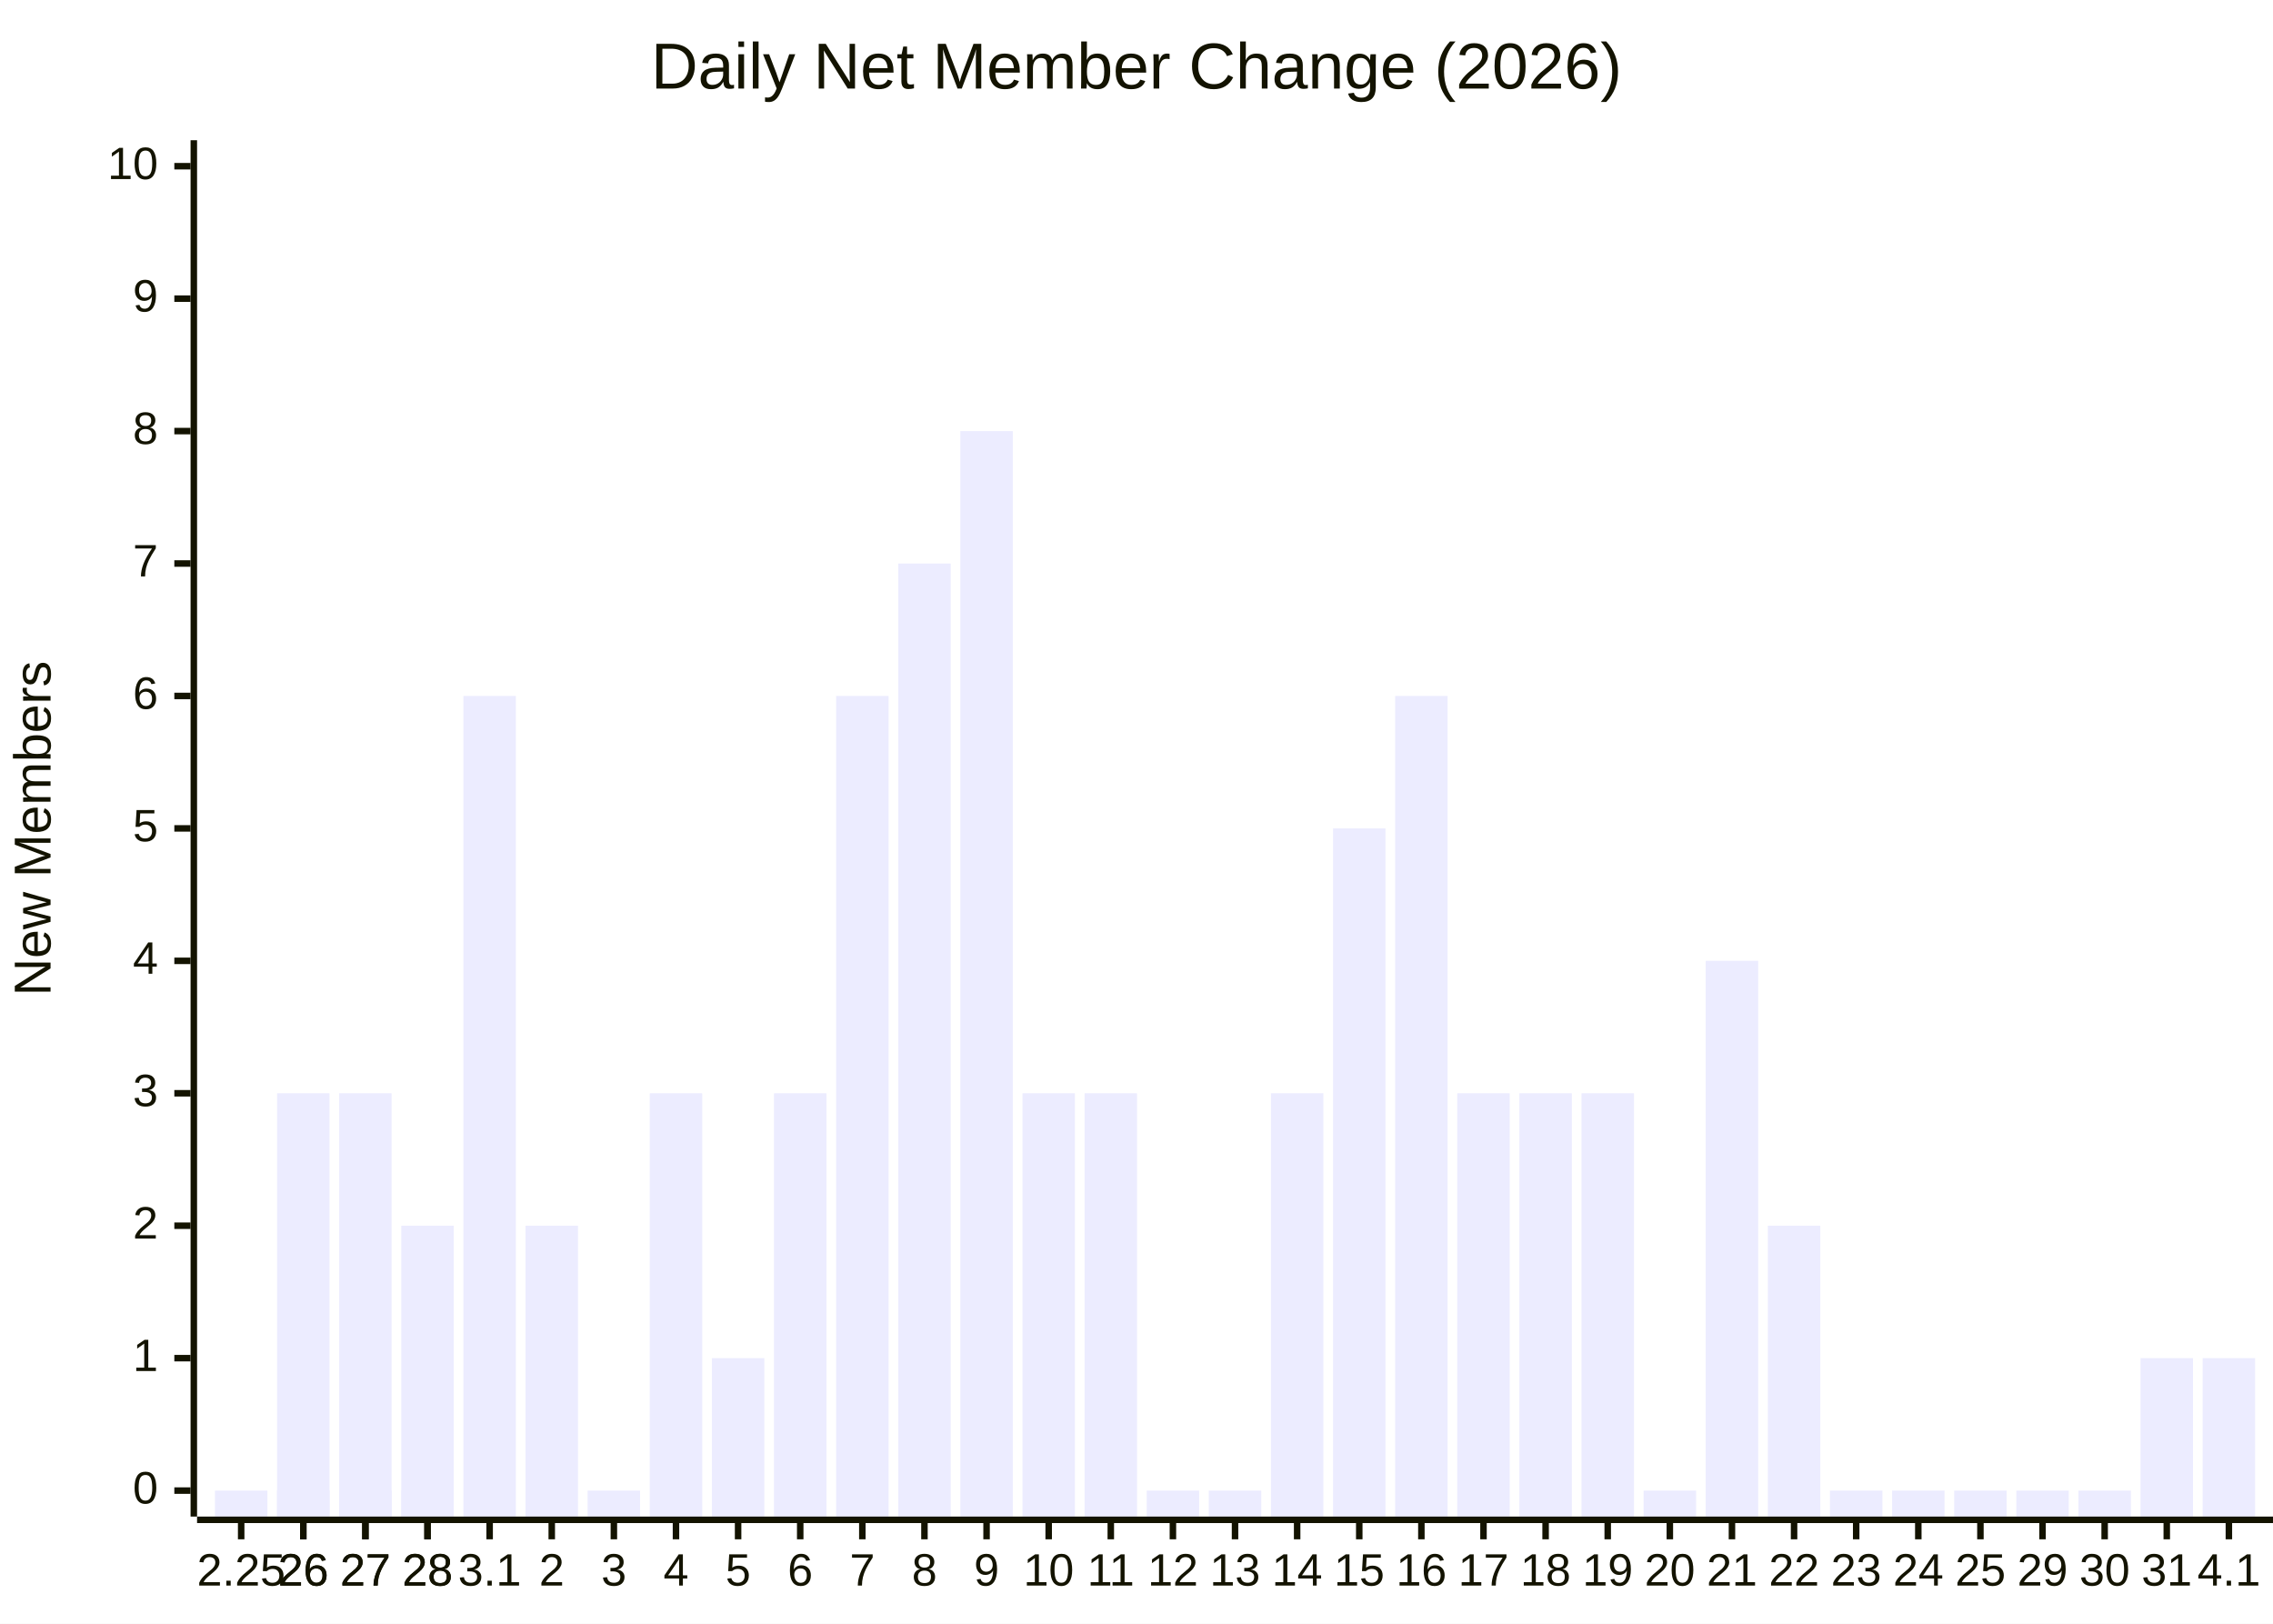
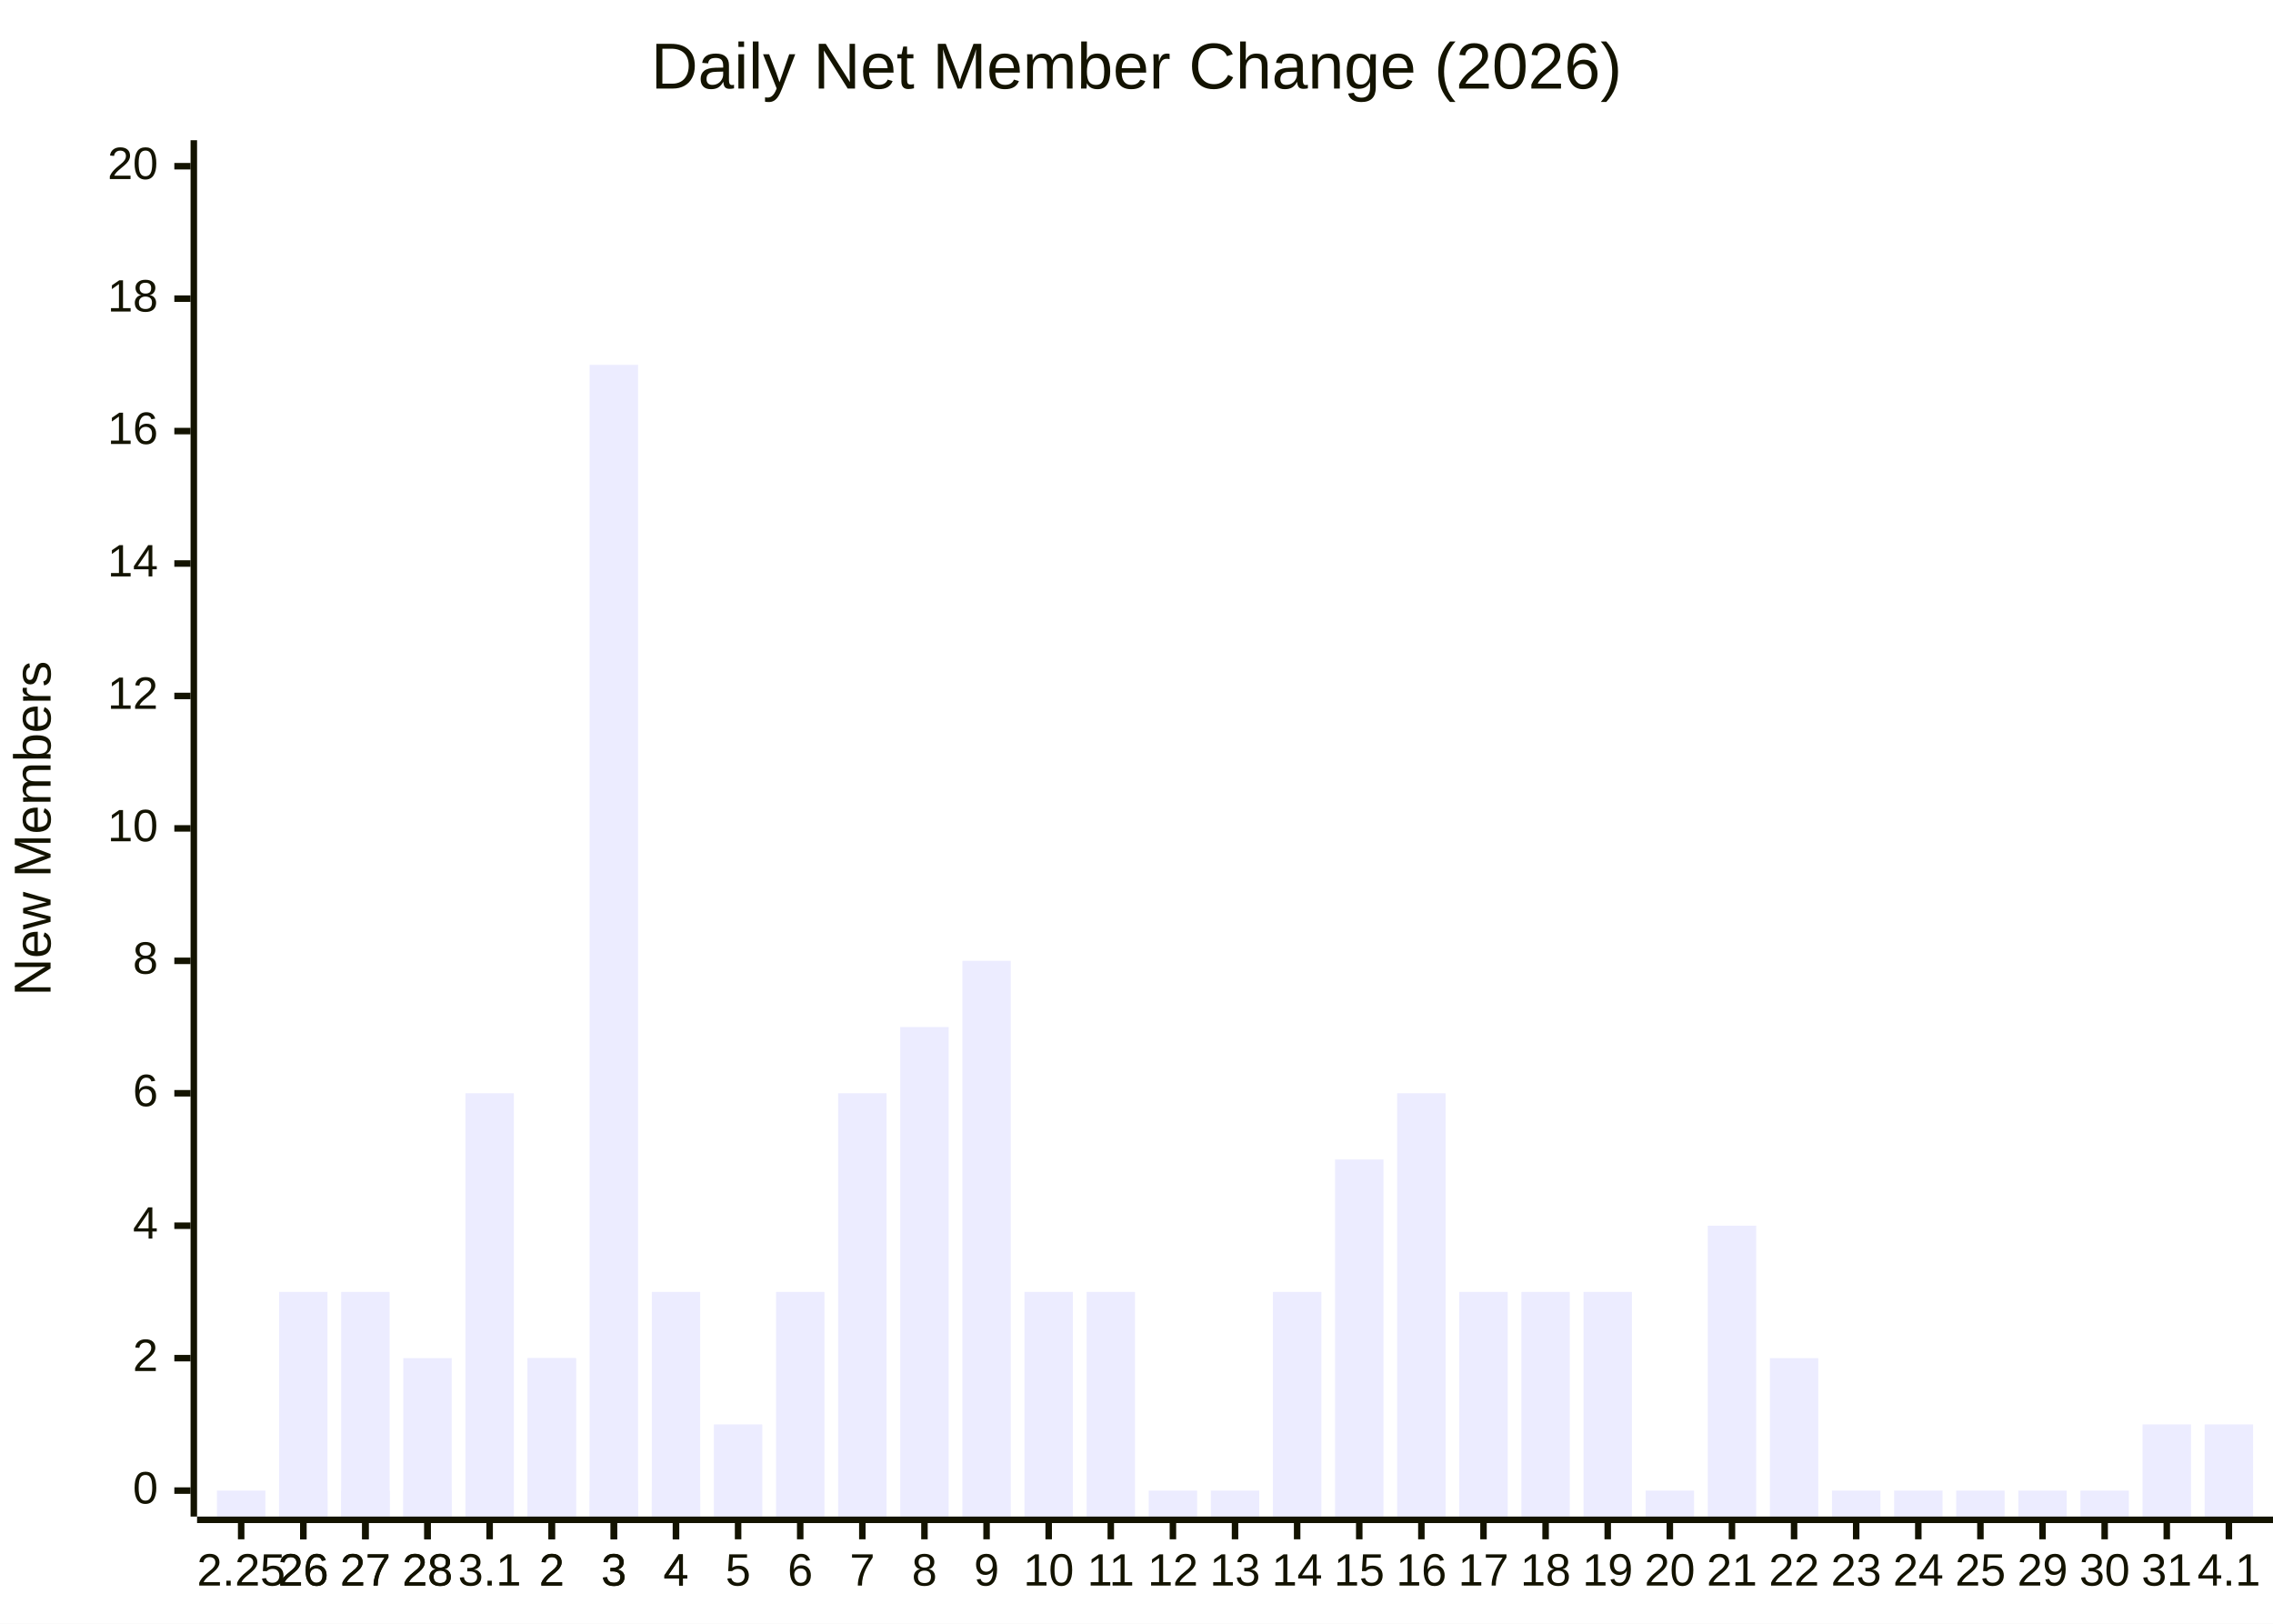
<svg xmlns="http://www.w3.org/2000/svg" id="my-svg" width="100%" style="max-width: 700px; background-color: white;" viewBox="0 0 700 500" role="graphics-document document" aria-roledescription="xychart">
  <style>#my-svg{font-family:"trebuchet ms",verdana,arial,sans-serif;font-size:16px;fill:#333;}@keyframes edge-animation-frame{from{stroke-dashoffset:0;}}@keyframes dash{to{stroke-dashoffset:0;}}#my-svg .edge-animation-slow{stroke-dasharray:9,5!important;stroke-dashoffset:900;animation:dash 50s linear infinite;stroke-linecap:round;}#my-svg .edge-animation-fast{stroke-dasharray:9,5!important;stroke-dashoffset:900;animation:dash 20s linear infinite;stroke-linecap:round;}#my-svg .error-icon{fill:#552222;}#my-svg .error-text{fill:#552222;stroke:#552222;}#my-svg .edge-thickness-normal{stroke-width:1px;}#my-svg .edge-thickness-thick{stroke-width:3.5px;}#my-svg .edge-pattern-solid{stroke-dasharray:0;}#my-svg .edge-thickness-invisible{stroke-width:0;fill:none;}#my-svg .edge-pattern-dashed{stroke-dasharray:3;}#my-svg .edge-pattern-dotted{stroke-dasharray:2;}#my-svg .marker{fill:#333333;stroke:#333333;}#my-svg .marker.cross{stroke:#333333;}#my-svg svg{font-family:"trebuchet ms",verdana,arial,sans-serif;font-size:16px;}#my-svg p{margin:0;}#my-svg :root{--mermaid-font-family:"trebuchet ms",verdana,arial,sans-serif;}</style>
  <g />
  <g class="main">
    <rect width="700" height="500" class="background" fill="white" />
    <g class="chart-title">
      <text x="0" y="0" fill="#131300" font-size="20" dominant-baseline="middle" text-anchor="middle" transform="translate(350, 21.58984) rotate(0)">Daily Net Member Change (2026)</text>
    </g>
    <g class="plot">
      <g class="bar-plot-0">
-         <rect x="66.197" y="459" width="16.154" height="8" fill="#ECECFF" stroke="#ECECFF" stroke-width="0" />
-         <rect x="85.326" y="336.654" width="16.154" height="130.346" fill="#ECECFF" stroke="#ECECFF" stroke-width="0" />
-         <rect x="104.455" y="336.654" width="16.154" height="130.346" fill="#ECECFF" stroke="#ECECFF" stroke-width="0" />
-         <rect x="123.585" y="377.436" width="16.154" height="89.564" fill="#ECECFF" stroke="#ECECFF" stroke-width="0" />
-         <rect x="142.714" y="214.308" width="16.154" height="252.692" fill="#ECECFF" stroke="#ECECFF" stroke-width="0" />
-         <rect x="161.844" y="377.436" width="16.154" height="89.564" fill="#ECECFF" stroke="#ECECFF" stroke-width="0" />
-         <rect x="180.973" y="459" width="16.154" height="8" fill="#ECECFF" stroke="#ECECFF" stroke-width="0" />
-         <rect x="200.102" y="336.654" width="16.154" height="130.346" fill="#ECECFF" stroke="#ECECFF" stroke-width="0" />
-         <rect x="219.232" y="418.218" width="16.154" height="48.782" fill="#ECECFF" stroke="#ECECFF" stroke-width="0" />
-         <rect x="238.361" y="336.654" width="16.154" height="130.346" fill="#ECECFF" stroke="#ECECFF" stroke-width="0" />
-         <rect x="257.491" y="214.308" width="16.154" height="252.692" fill="#ECECFF" stroke="#ECECFF" stroke-width="0" />
-         <rect x="276.62" y="173.526" width="16.154" height="293.474" fill="#ECECFF" stroke="#ECECFF" stroke-width="0" />
-         <rect x="295.749" y="132.744" width="16.154" height="334.256" fill="#ECECFF" stroke="#ECECFF" stroke-width="0" />
-         <rect x="314.879" y="336.654" width="16.154" height="130.346" fill="#ECECFF" stroke="#ECECFF" stroke-width="0" />
-         <rect x="334.008" y="336.654" width="16.154" height="130.346" fill="#ECECFF" stroke="#ECECFF" stroke-width="0" />
-         <rect x="353.138" y="459" width="16.154" height="8" fill="#ECECFF" stroke="#ECECFF" stroke-width="0" />
-         <rect x="372.267" y="459" width="16.154" height="8" fill="#ECECFF" stroke="#ECECFF" stroke-width="0" />
-         <rect x="391.396" y="336.654" width="16.154" height="130.346" fill="#ECECFF" stroke="#ECECFF" stroke-width="0" />
-         <rect x="410.526" y="255.09" width="16.154" height="211.91" fill="#ECECFF" stroke="#ECECFF" stroke-width="0" />
-         <rect x="429.655" y="214.308" width="16.154" height="252.692" fill="#ECECFF" stroke="#ECECFF" stroke-width="0" />
-         <rect x="448.784" y="336.654" width="16.154" height="130.346" fill="#ECECFF" stroke="#ECECFF" stroke-width="0" />
-         <rect x="467.914" y="336.654" width="16.154" height="130.346" fill="#ECECFF" stroke="#ECECFF" stroke-width="0" />
-         <rect x="487.043" y="336.654" width="16.154" height="130.346" fill="#ECECFF" stroke="#ECECFF" stroke-width="0" />
-         <rect x="506.173" y="459" width="16.154" height="8" fill="#ECECFF" stroke="#ECECFF" stroke-width="0" />
-         <rect x="525.302" y="295.872" width="16.154" height="171.128" fill="#ECECFF" stroke="#ECECFF" stroke-width="0" />
-         <rect x="544.431" y="377.436" width="16.154" height="89.564" fill="#ECECFF" stroke="#ECECFF" stroke-width="0" />
-         <rect x="563.561" y="459" width="16.154" height="8" fill="#ECECFF" stroke="#ECECFF" stroke-width="0" />
-         <rect x="582.69" y="459" width="16.154" height="8" fill="#ECECFF" stroke="#ECECFF" stroke-width="0" />
-         <rect x="601.82" y="459" width="16.154" height="8" fill="#ECECFF" stroke="#ECECFF" stroke-width="0" />
-         <rect x="85.326" y="459" width="16.154" height="8" fill="#ECECFF" stroke="#ECECFF" stroke-width="0" />
-         <rect x="104.455" y="459" width="16.154" height="8" fill="#ECECFF" stroke="#ECECFF" stroke-width="0" />
-         <rect x="123.585" y="459" width="16.154" height="8" fill="#ECECFF" stroke="#ECECFF" stroke-width="0" />
-         <rect x="620.949" y="459" width="16.154" height="8" fill="#ECECFF" stroke="#ECECFF" stroke-width="0" />
-         <rect x="640.078" y="459" width="16.154" height="8" fill="#ECECFF" stroke="#ECECFF" stroke-width="0" />
-         <rect x="659.208" y="418.218" width="16.154" height="48.782" fill="#ECECFF" stroke="#ECECFF" stroke-width="0" />
-         <rect x="678.337" y="418.218" width="16.154" height="48.782" fill="#ECECFF" stroke="#ECECFF" stroke-width="0" />
+         <rect x="66.818" y="459" width="14.911" height="8" fill="#ECECFF" stroke="#ECECFF" stroke-width="0" />
+         <rect x="85.947" y="397.827" width="14.911" height="69.173" fill="#ECECFF" stroke="#ECECFF" stroke-width="0" />
+         <rect x="105.077" y="397.827" width="14.911" height="69.173" fill="#ECECFF" stroke="#ECECFF" stroke-width="0" />
+         <rect x="124.206" y="418.218" width="14.911" height="48.782" fill="#ECECFF" stroke="#ECECFF" stroke-width="0" />
+         <rect x="143.335" y="336.654" width="14.911" height="130.346" fill="#ECECFF" stroke="#ECECFF" stroke-width="0" />
+         <rect x="162.465" y="418.218" width="14.911" height="48.782" fill="#ECECFF" stroke="#ECECFF" stroke-width="0" />
+         <rect x="181.594" y="459" width="14.911" height="8" fill="#ECECFF" stroke="#ECECFF" stroke-width="0" />
+         <rect x="200.724" y="397.827" width="14.911" height="69.173" fill="#ECECFF" stroke="#ECECFF" stroke-width="0" />
+         <rect x="219.853" y="438.609" width="14.911" height="28.391" fill="#ECECFF" stroke="#ECECFF" stroke-width="0" />
+         <rect x="238.982" y="397.827" width="14.911" height="69.173" fill="#ECECFF" stroke="#ECECFF" stroke-width="0" />
+         <rect x="258.112" y="336.654" width="14.911" height="130.346" fill="#ECECFF" stroke="#ECECFF" stroke-width="0" />
+         <rect x="277.241" y="316.263" width="14.911" height="150.737" fill="#ECECFF" stroke="#ECECFF" stroke-width="0" />
+         <rect x="296.371" y="295.872" width="14.911" height="171.128" fill="#ECECFF" stroke="#ECECFF" stroke-width="0" />
+         <rect x="315.5" y="397.827" width="14.911" height="69.173" fill="#ECECFF" stroke="#ECECFF" stroke-width="0" />
+         <rect x="334.629" y="397.827" width="14.911" height="69.173" fill="#ECECFF" stroke="#ECECFF" stroke-width="0" />
+         <rect x="353.759" y="459" width="14.911" height="8" fill="#ECECFF" stroke="#ECECFF" stroke-width="0" />
+         <rect x="372.888" y="459" width="14.911" height="8" fill="#ECECFF" stroke="#ECECFF" stroke-width="0" />
+         <rect x="392.018" y="397.827" width="14.911" height="69.173" fill="#ECECFF" stroke="#ECECFF" stroke-width="0" />
+         <rect x="411.147" y="357.045" width="14.911" height="109.955" fill="#ECECFF" stroke="#ECECFF" stroke-width="0" />
+         <rect x="430.276" y="336.654" width="14.911" height="130.346" fill="#ECECFF" stroke="#ECECFF" stroke-width="0" />
+         <rect x="449.406" y="397.827" width="14.911" height="69.173" fill="#ECECFF" stroke="#ECECFF" stroke-width="0" />
+         <rect x="468.535" y="397.827" width="14.911" height="69.173" fill="#ECECFF" stroke="#ECECFF" stroke-width="0" />
+         <rect x="487.665" y="397.827" width="14.911" height="69.173" fill="#ECECFF" stroke="#ECECFF" stroke-width="0" />
+         <rect x="506.794" y="459" width="14.911" height="8" fill="#ECECFF" stroke="#ECECFF" stroke-width="0" />
+         <rect x="525.923" y="377.436" width="14.911" height="89.564" fill="#ECECFF" stroke="#ECECFF" stroke-width="0" />
+         <rect x="545.053" y="418.218" width="14.911" height="48.782" fill="#ECECFF" stroke="#ECECFF" stroke-width="0" />
+         <rect x="564.182" y="459" width="14.911" height="8" fill="#ECECFF" stroke="#ECECFF" stroke-width="0" />
+         <rect x="583.312" y="459" width="14.911" height="8" fill="#ECECFF" stroke="#ECECFF" stroke-width="0" />
+         <rect x="602.441" y="459" width="14.911" height="8" fill="#ECECFF" stroke="#ECECFF" stroke-width="0" />
+         <rect x="85.947" y="459" width="14.911" height="8" fill="#ECECFF" stroke="#ECECFF" stroke-width="0" />
+         <rect x="105.077" y="459" width="14.911" height="8" fill="#ECECFF" stroke="#ECECFF" stroke-width="0" />
+         <rect x="124.206" y="459" width="14.911" height="8" fill="#ECECFF" stroke="#ECECFF" stroke-width="0" />
+         <rect x="621.57" y="459" width="14.911" height="8" fill="#ECECFF" stroke="#ECECFF" stroke-width="0" />
+         <rect x="640.7" y="459" width="14.911" height="8" fill="#ECECFF" stroke="#ECECFF" stroke-width="0" />
+         <rect x="659.829" y="438.609" width="14.911" height="28.391" fill="#ECECFF" stroke="#ECECFF" stroke-width="0" />
+         <rect x="678.959" y="438.609" width="14.911" height="28.391" fill="#ECECFF" stroke="#ECECFF" stroke-width="0" />
+         <rect x="162.465" y="418.218" width="14.911" height="48.782" fill="#ECECFF" stroke="#ECECFF" stroke-width="0" />
+         <rect x="181.594" y="112.353" width="14.911" height="354.647" fill="#ECECFF" stroke="#ECECFF" stroke-width="0" />
+         <rect x="200.724" y="459" width="14.911" height="8" fill="#ECECFF" stroke="#ECECFF" stroke-width="0" />
      </g>
    </g>
    <g class="bottom-axis">
      <g class="axis-line">
        <path d="M 60.688,468 L 700,468" fill="none" stroke="#131300" stroke-width="2" />
      </g>
      <g class="label">
        <text x="0" y="0" fill="#131300" font-size="14" dominant-baseline="text-before-edge" text-anchor="middle" transform="translate(74.27344, 479) rotate(0)">2.25</text>
        <text x="0" y="0" fill="#131300" font-size="14" dominant-baseline="text-before-edge" text-anchor="middle" transform="translate(93.40283, 479) rotate(0)">26</text>
        <text x="0" y="0" fill="#131300" font-size="14" dominant-baseline="text-before-edge" text-anchor="middle" transform="translate(112.5322, 479) rotate(0)">27</text>
        <text x="0" y="0" fill="#131300" font-size="14" dominant-baseline="text-before-edge" text-anchor="middle" transform="translate(131.6616, 479) rotate(0)">28</text>
        <text x="0" y="0" fill="#131300" font-size="14" dominant-baseline="text-before-edge" text-anchor="middle" transform="translate(150.791, 479) rotate(0)">3.1</text>
        <text x="0" y="0" fill="#131300" font-size="14" dominant-baseline="text-before-edge" text-anchor="middle" transform="translate(169.9204, 479) rotate(0)">2</text>
        <text x="0" y="0" fill="#131300" font-size="14" dominant-baseline="text-before-edge" text-anchor="middle" transform="translate(189.0498, 479) rotate(0)">3</text>
        <text x="0" y="0" fill="#131300" font-size="14" dominant-baseline="text-before-edge" text-anchor="middle" transform="translate(208.1792, 479) rotate(0)">4</text>
        <text x="0" y="0" fill="#131300" font-size="14" dominant-baseline="text-before-edge" text-anchor="middle" transform="translate(227.3086, 479) rotate(0)">5</text>
        <text x="0" y="0" fill="#131300" font-size="14" dominant-baseline="text-before-edge" text-anchor="middle" transform="translate(246.438, 479) rotate(0)">6</text>
        <text x="0" y="0" fill="#131300" font-size="14" dominant-baseline="text-before-edge" text-anchor="middle" transform="translate(265.5674, 479) rotate(0)">7</text>
        <text x="0" y="0" fill="#131300" font-size="14" dominant-baseline="text-before-edge" text-anchor="middle" transform="translate(284.6968, 479) rotate(0)">8</text>
        <text x="0" y="0" fill="#131300" font-size="14" dominant-baseline="text-before-edge" text-anchor="middle" transform="translate(303.8262, 479) rotate(0)">9</text>
        <text x="0" y="0" fill="#131300" font-size="14" dominant-baseline="text-before-edge" text-anchor="middle" transform="translate(322.9556, 479) rotate(0)">10</text>
        <text x="0" y="0" fill="#131300" font-size="14" dominant-baseline="text-before-edge" text-anchor="middle" transform="translate(342.085, 479) rotate(0)">11</text>
        <text x="0" y="0" fill="#131300" font-size="14" dominant-baseline="text-before-edge" text-anchor="middle" transform="translate(361.2144, 479) rotate(0)">12</text>
        <text x="0" y="0" fill="#131300" font-size="14" dominant-baseline="text-before-edge" text-anchor="middle" transform="translate(380.3438, 479) rotate(0)">13</text>
        <text x="0" y="0" fill="#131300" font-size="14" dominant-baseline="text-before-edge" text-anchor="middle" transform="translate(399.4731, 479) rotate(0)">14</text>
        <text x="0" y="0" fill="#131300" font-size="14" dominant-baseline="text-before-edge" text-anchor="middle" transform="translate(418.6025, 479) rotate(0)">15</text>
        <text x="0" y="0" fill="#131300" font-size="14" dominant-baseline="text-before-edge" text-anchor="middle" transform="translate(437.7319, 479) rotate(0)">16</text>
        <text x="0" y="0" fill="#131300" font-size="14" dominant-baseline="text-before-edge" text-anchor="middle" transform="translate(456.8613, 479) rotate(0)">17</text>
        <text x="0" y="0" fill="#131300" font-size="14" dominant-baseline="text-before-edge" text-anchor="middle" transform="translate(475.9907, 479) rotate(0)">18</text>
        <text x="0" y="0" fill="#131300" font-size="14" dominant-baseline="text-before-edge" text-anchor="middle" transform="translate(495.1201, 479) rotate(0)">19</text>
        <text x="0" y="0" fill="#131300" font-size="14" dominant-baseline="text-before-edge" text-anchor="middle" transform="translate(514.2495, 479) rotate(0)">20</text>
        <text x="0" y="0" fill="#131300" font-size="14" dominant-baseline="text-before-edge" text-anchor="middle" transform="translate(533.3789, 479) rotate(0)">21</text>
        <text x="0" y="0" fill="#131300" font-size="14" dominant-baseline="text-before-edge" text-anchor="middle" transform="translate(552.5083, 479) rotate(0)">22</text>
        <text x="0" y="0" fill="#131300" font-size="14" dominant-baseline="text-before-edge" text-anchor="middle" transform="translate(571.6377, 479) rotate(0)">23</text>
        <text x="0" y="0" fill="#131300" font-size="14" dominant-baseline="text-before-edge" text-anchor="middle" transform="translate(590.7671, 479) rotate(0)">24</text>
        <text x="0" y="0" fill="#131300" font-size="14" dominant-baseline="text-before-edge" text-anchor="middle" transform="translate(609.8965, 479) rotate(0)">25</text>
        <text x="0" y="0" fill="#131300" font-size="14" dominant-baseline="text-before-edge" text-anchor="middle" transform="translate(93.40283, 479) rotate(0)">26</text>
        <text x="0" y="0" fill="#131300" font-size="14" dominant-baseline="text-before-edge" text-anchor="middle" transform="translate(112.5322, 479) rotate(0)">27</text>
        <text x="0" y="0" fill="#131300" font-size="14" dominant-baseline="text-before-edge" text-anchor="middle" transform="translate(131.6616, 479) rotate(0)">28</text>
        <text x="0" y="0" fill="#131300" font-size="14" dominant-baseline="text-before-edge" text-anchor="middle" transform="translate(629.0259, 479) rotate(0)">29</text>
        <text x="0" y="0" fill="#131300" font-size="14" dominant-baseline="text-before-edge" text-anchor="middle" transform="translate(648.1553, 479) rotate(0)">30</text>
        <text x="0" y="0" fill="#131300" font-size="14" dominant-baseline="text-before-edge" text-anchor="middle" transform="translate(667.2847, 479) rotate(0)">31</text>
        <text x="0" y="0" fill="#131300" font-size="14" dominant-baseline="text-before-edge" text-anchor="middle" transform="translate(686.4141, 479) rotate(0)">4.1</text>
+         <text x="0" y="0" fill="#131300" font-size="14" dominant-baseline="text-before-edge" text-anchor="middle" transform="translate(169.9204, 479) rotate(0)">2</text>
+         <text x="0" y="0" fill="#131300" font-size="14" dominant-baseline="text-before-edge" text-anchor="middle" transform="translate(189.0498, 479) rotate(0)">3</text>
+         <text x="0" y="0" fill="#131300" font-size="14" dominant-baseline="text-before-edge" text-anchor="middle" transform="translate(208.1792, 479) rotate(0)">4</text>
      </g>
      <g class="ticks">
        <path d="M 74.273,469 L 74.273,474" fill="none" stroke="#131300" stroke-width="2" />
        <path d="M 93.403,469 L 93.403,474" fill="none" stroke="#131300" stroke-width="2" />
        <path d="M 112.532,469 L 112.532,474" fill="none" stroke="#131300" stroke-width="2" />
        <path d="M 131.662,469 L 131.662,474" fill="none" stroke="#131300" stroke-width="2" />
        <path d="M 150.791,469 L 150.791,474" fill="none" stroke="#131300" stroke-width="2" />
        <path d="M 169.92,469 L 169.92,474" fill="none" stroke="#131300" stroke-width="2" />
        <path d="M 189.05,469 L 189.05,474" fill="none" stroke="#131300" stroke-width="2" />
        <path d="M 208.179,469 L 208.179,474" fill="none" stroke="#131300" stroke-width="2" />
        <path d="M 227.309,469 L 227.309,474" fill="none" stroke="#131300" stroke-width="2" />
        <path d="M 246.438,469 L 246.438,474" fill="none" stroke="#131300" stroke-width="2" />
        <path d="M 265.567,469 L 265.567,474" fill="none" stroke="#131300" stroke-width="2" />
        <path d="M 284.697,469 L 284.697,474" fill="none" stroke="#131300" stroke-width="2" />
        <path d="M 303.826,469 L 303.826,474" fill="none" stroke="#131300" stroke-width="2" />
        <path d="M 322.956,469 L 322.956,474" fill="none" stroke="#131300" stroke-width="2" />
        <path d="M 342.085,469 L 342.085,474" fill="none" stroke="#131300" stroke-width="2" />
        <path d="M 361.214,469 L 361.214,474" fill="none" stroke="#131300" stroke-width="2" />
        <path d="M 380.344,469 L 380.344,474" fill="none" stroke="#131300" stroke-width="2" />
        <path d="M 399.473,469 L 399.473,474" fill="none" stroke="#131300" stroke-width="2" />
        <path d="M 418.603,469 L 418.603,474" fill="none" stroke="#131300" stroke-width="2" />
        <path d="M 437.732,469 L 437.732,474" fill="none" stroke="#131300" stroke-width="2" />
        <path d="M 456.861,469 L 456.861,474" fill="none" stroke="#131300" stroke-width="2" />
        <path d="M 475.991,469 L 475.991,474" fill="none" stroke="#131300" stroke-width="2" />
        <path d="M 495.12,469 L 495.12,474" fill="none" stroke="#131300" stroke-width="2" />
        <path d="M 514.25,469 L 514.25,474" fill="none" stroke="#131300" stroke-width="2" />
        <path d="M 533.379,469 L 533.379,474" fill="none" stroke="#131300" stroke-width="2" />
        <path d="M 552.508,469 L 552.508,474" fill="none" stroke="#131300" stroke-width="2" />
        <path d="M 571.638,469 L 571.638,474" fill="none" stroke="#131300" stroke-width="2" />
        <path d="M 590.767,469 L 590.767,474" fill="none" stroke="#131300" stroke-width="2" />
        <path d="M 609.896,469 L 609.896,474" fill="none" stroke="#131300" stroke-width="2" />
        <path d="M 93.403,469 L 93.403,474" fill="none" stroke="#131300" stroke-width="2" />
        <path d="M 112.532,469 L 112.532,474" fill="none" stroke="#131300" stroke-width="2" />
        <path d="M 131.662,469 L 131.662,474" fill="none" stroke="#131300" stroke-width="2" />
        <path d="M 629.026,469 L 629.026,474" fill="none" stroke="#131300" stroke-width="2" />
        <path d="M 648.155,469 L 648.155,474" fill="none" stroke="#131300" stroke-width="2" />
        <path d="M 667.285,469 L 667.285,474" fill="none" stroke="#131300" stroke-width="2" />
        <path d="M 686.414,469 L 686.414,474" fill="none" stroke="#131300" stroke-width="2" />
+         <path d="M 169.92,469 L 169.92,474" fill="none" stroke="#131300" stroke-width="2" />
+         <path d="M 189.05,469 L 189.05,474" fill="none" stroke="#131300" stroke-width="2" />
+         <path d="M 208.179,469 L 208.179,474" fill="none" stroke="#131300" stroke-width="2" />
      </g>
    </g>
    <g class="left-axis">
      <g class="axisl-line">
        <path d="M 59.688,43.18 L 59.688,467" fill="none" stroke="#131300" stroke-width="2" />
      </g>
      <g class="label">
-         <text x="0" y="0" fill="#131300" font-size="14" dominant-baseline="middle" text-anchor="end" transform="translate(48.6875, 51.17969) rotate(0)">10</text>
-         <text x="0" y="0" fill="#131300" font-size="14" dominant-baseline="middle" text-anchor="end" transform="translate(48.6875, 91.96172) rotate(0)">9</text>
-         <text x="0" y="0" fill="#131300" font-size="14" dominant-baseline="middle" text-anchor="end" transform="translate(48.6875, 132.7437) rotate(0)">8</text>
-         <text x="0" y="0" fill="#131300" font-size="14" dominant-baseline="middle" text-anchor="end" transform="translate(48.6875, 173.5258) rotate(0)">7</text>
-         <text x="0" y="0" fill="#131300" font-size="14" dominant-baseline="middle" text-anchor="end" transform="translate(48.6875, 214.3078) rotate(0)">6</text>
-         <text x="0" y="0" fill="#131300" font-size="14" dominant-baseline="middle" text-anchor="end" transform="translate(48.6875, 255.0898) rotate(0)">5</text>
-         <text x="0" y="0" fill="#131300" font-size="14" dominant-baseline="middle" text-anchor="end" transform="translate(48.6875, 295.8719) rotate(0)">4</text>
-         <text x="0" y="0" fill="#131300" font-size="14" dominant-baseline="middle" text-anchor="end" transform="translate(48.6875, 336.6539) rotate(0)">3</text>
-         <text x="0" y="0" fill="#131300" font-size="14" dominant-baseline="middle" text-anchor="end" transform="translate(48.6875, 377.4359) rotate(0)">2</text>
-         <text x="0" y="0" fill="#131300" font-size="14" dominant-baseline="middle" text-anchor="end" transform="translate(48.6875, 418.218) rotate(0)">1</text>
+         <text x="0" y="0" fill="#131300" font-size="14" dominant-baseline="middle" text-anchor="end" transform="translate(48.6875, 51.17969) rotate(0)">20</text>
+         <text x="0" y="0" fill="#131300" font-size="14" dominant-baseline="middle" text-anchor="end" transform="translate(48.6875, 91.96172) rotate(0)">18</text>
+         <text x="0" y="0" fill="#131300" font-size="14" dominant-baseline="middle" text-anchor="end" transform="translate(48.6875, 132.7437) rotate(0)">16</text>
+         <text x="0" y="0" fill="#131300" font-size="14" dominant-baseline="middle" text-anchor="end" transform="translate(48.6875, 173.5258) rotate(0)">14</text>
+         <text x="0" y="0" fill="#131300" font-size="14" dominant-baseline="middle" text-anchor="end" transform="translate(48.6875, 214.3078) rotate(0)">12</text>
+         <text x="0" y="0" fill="#131300" font-size="14" dominant-baseline="middle" text-anchor="end" transform="translate(48.6875, 255.0898) rotate(0)">10</text>
+         <text x="0" y="0" fill="#131300" font-size="14" dominant-baseline="middle" text-anchor="end" transform="translate(48.6875, 295.8719) rotate(0)">8</text>
+         <text x="0" y="0" fill="#131300" font-size="14" dominant-baseline="middle" text-anchor="end" transform="translate(48.6875, 336.6539) rotate(0)">6</text>
+         <text x="0" y="0" fill="#131300" font-size="14" dominant-baseline="middle" text-anchor="end" transform="translate(48.6875, 377.4359) rotate(0)">4</text>
+         <text x="0" y="0" fill="#131300" font-size="14" dominant-baseline="middle" text-anchor="end" transform="translate(48.6875, 418.218) rotate(0)">2</text>
        <text x="0" y="0" fill="#131300" font-size="14" dominant-baseline="middle" text-anchor="end" transform="translate(48.6875, 459) rotate(0)">0</text>
      </g>
      <g class="ticks">
        <path d="M 58.688,51.18 L 53.688,51.18" fill="none" stroke="#131300" stroke-width="2" />
        <path d="M 58.688,91.962 L 53.688,91.962" fill="none" stroke="#131300" stroke-width="2" />
        <path d="M 58.688,132.744 L 53.688,132.744" fill="none" stroke="#131300" stroke-width="2" />
        <path d="M 58.688,173.526 L 53.688,173.526" fill="none" stroke="#131300" stroke-width="2" />
        <path d="M 58.688,214.308 L 53.688,214.308" fill="none" stroke="#131300" stroke-width="2" />
        <path d="M 58.688,255.09 L 53.688,255.09" fill="none" stroke="#131300" stroke-width="2" />
        <path d="M 58.688,295.872 L 53.688,295.872" fill="none" stroke="#131300" stroke-width="2" />
        <path d="M 58.688,336.654 L 53.688,336.654" fill="none" stroke="#131300" stroke-width="2" />
        <path d="M 58.688,377.436 L 53.688,377.436" fill="none" stroke="#131300" stroke-width="2" />
        <path d="M 58.688,418.218 L 53.688,418.218" fill="none" stroke="#131300" stroke-width="2" />
        <path d="M 58.688,459 L 53.688,459" fill="none" stroke="#131300" stroke-width="2" />
      </g>
      <g class="title">
        <text x="0" y="0" fill="#131300" font-size="16" dominant-baseline="text-before-edge" text-anchor="middle" transform="translate(5, 255.0898) rotate(270)">New Members</text>
      </g>
    </g>
  </g>
  <g class="mermaid-tmp-group" />
</svg>
